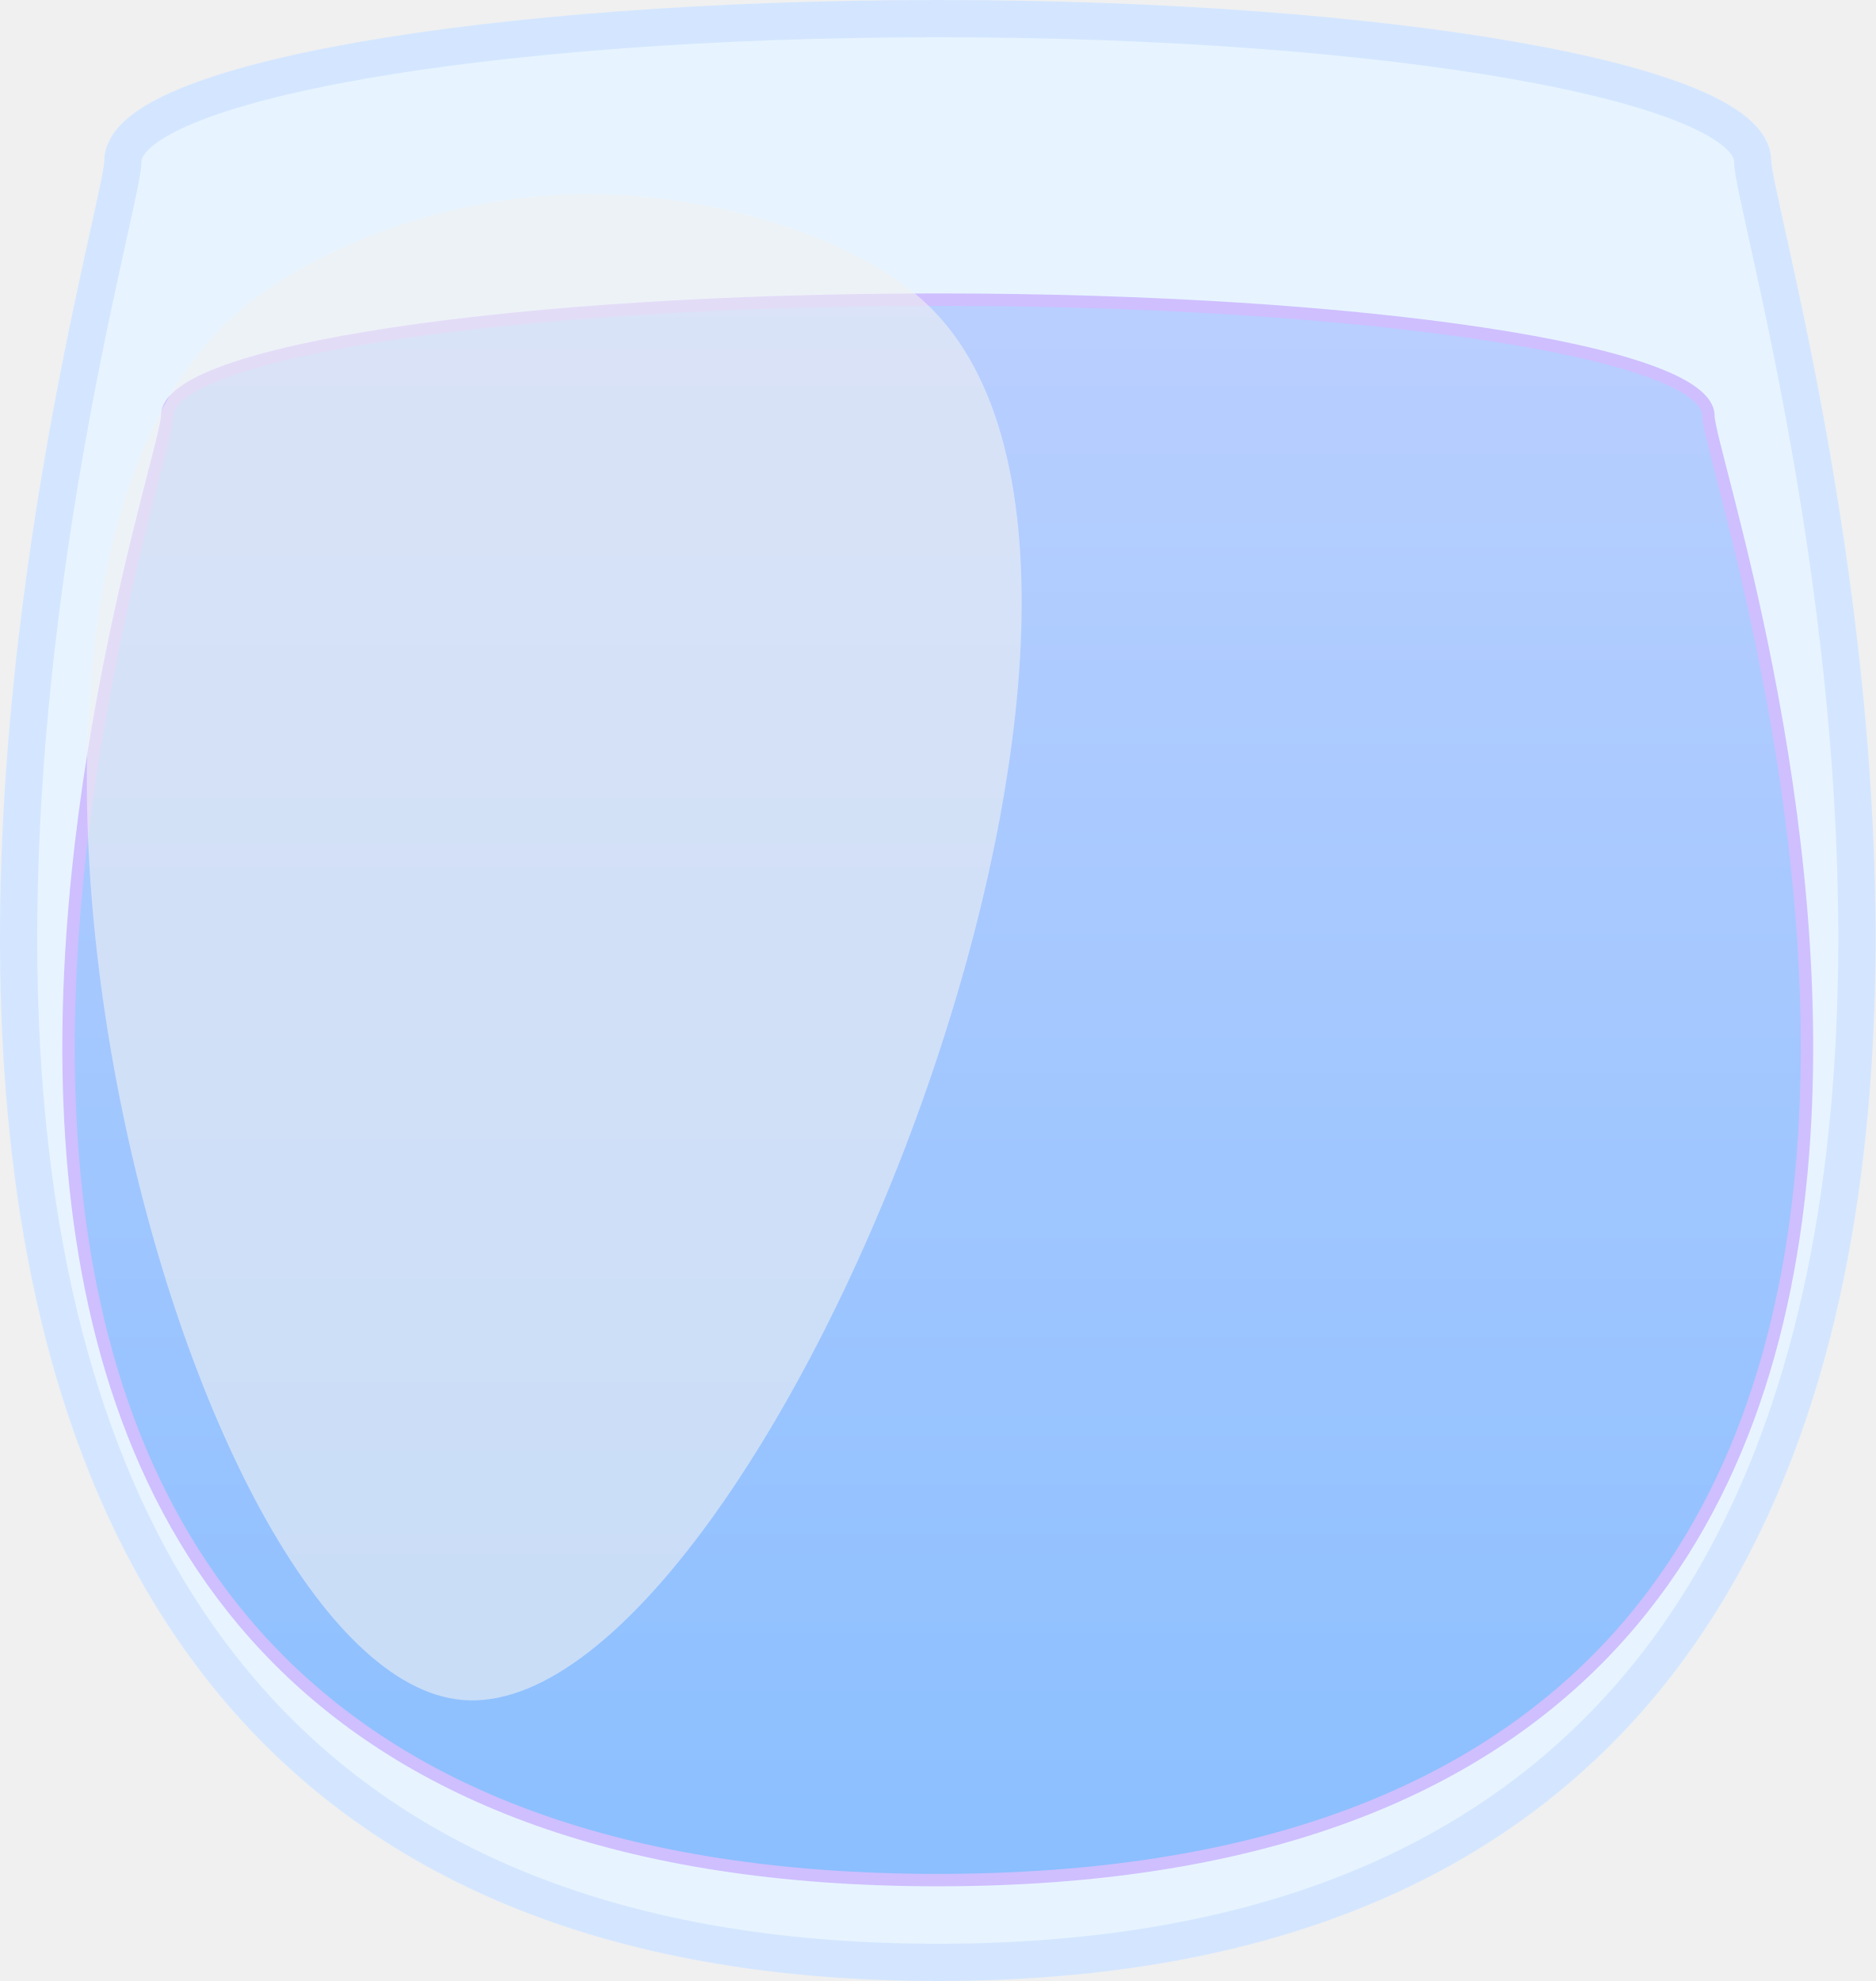
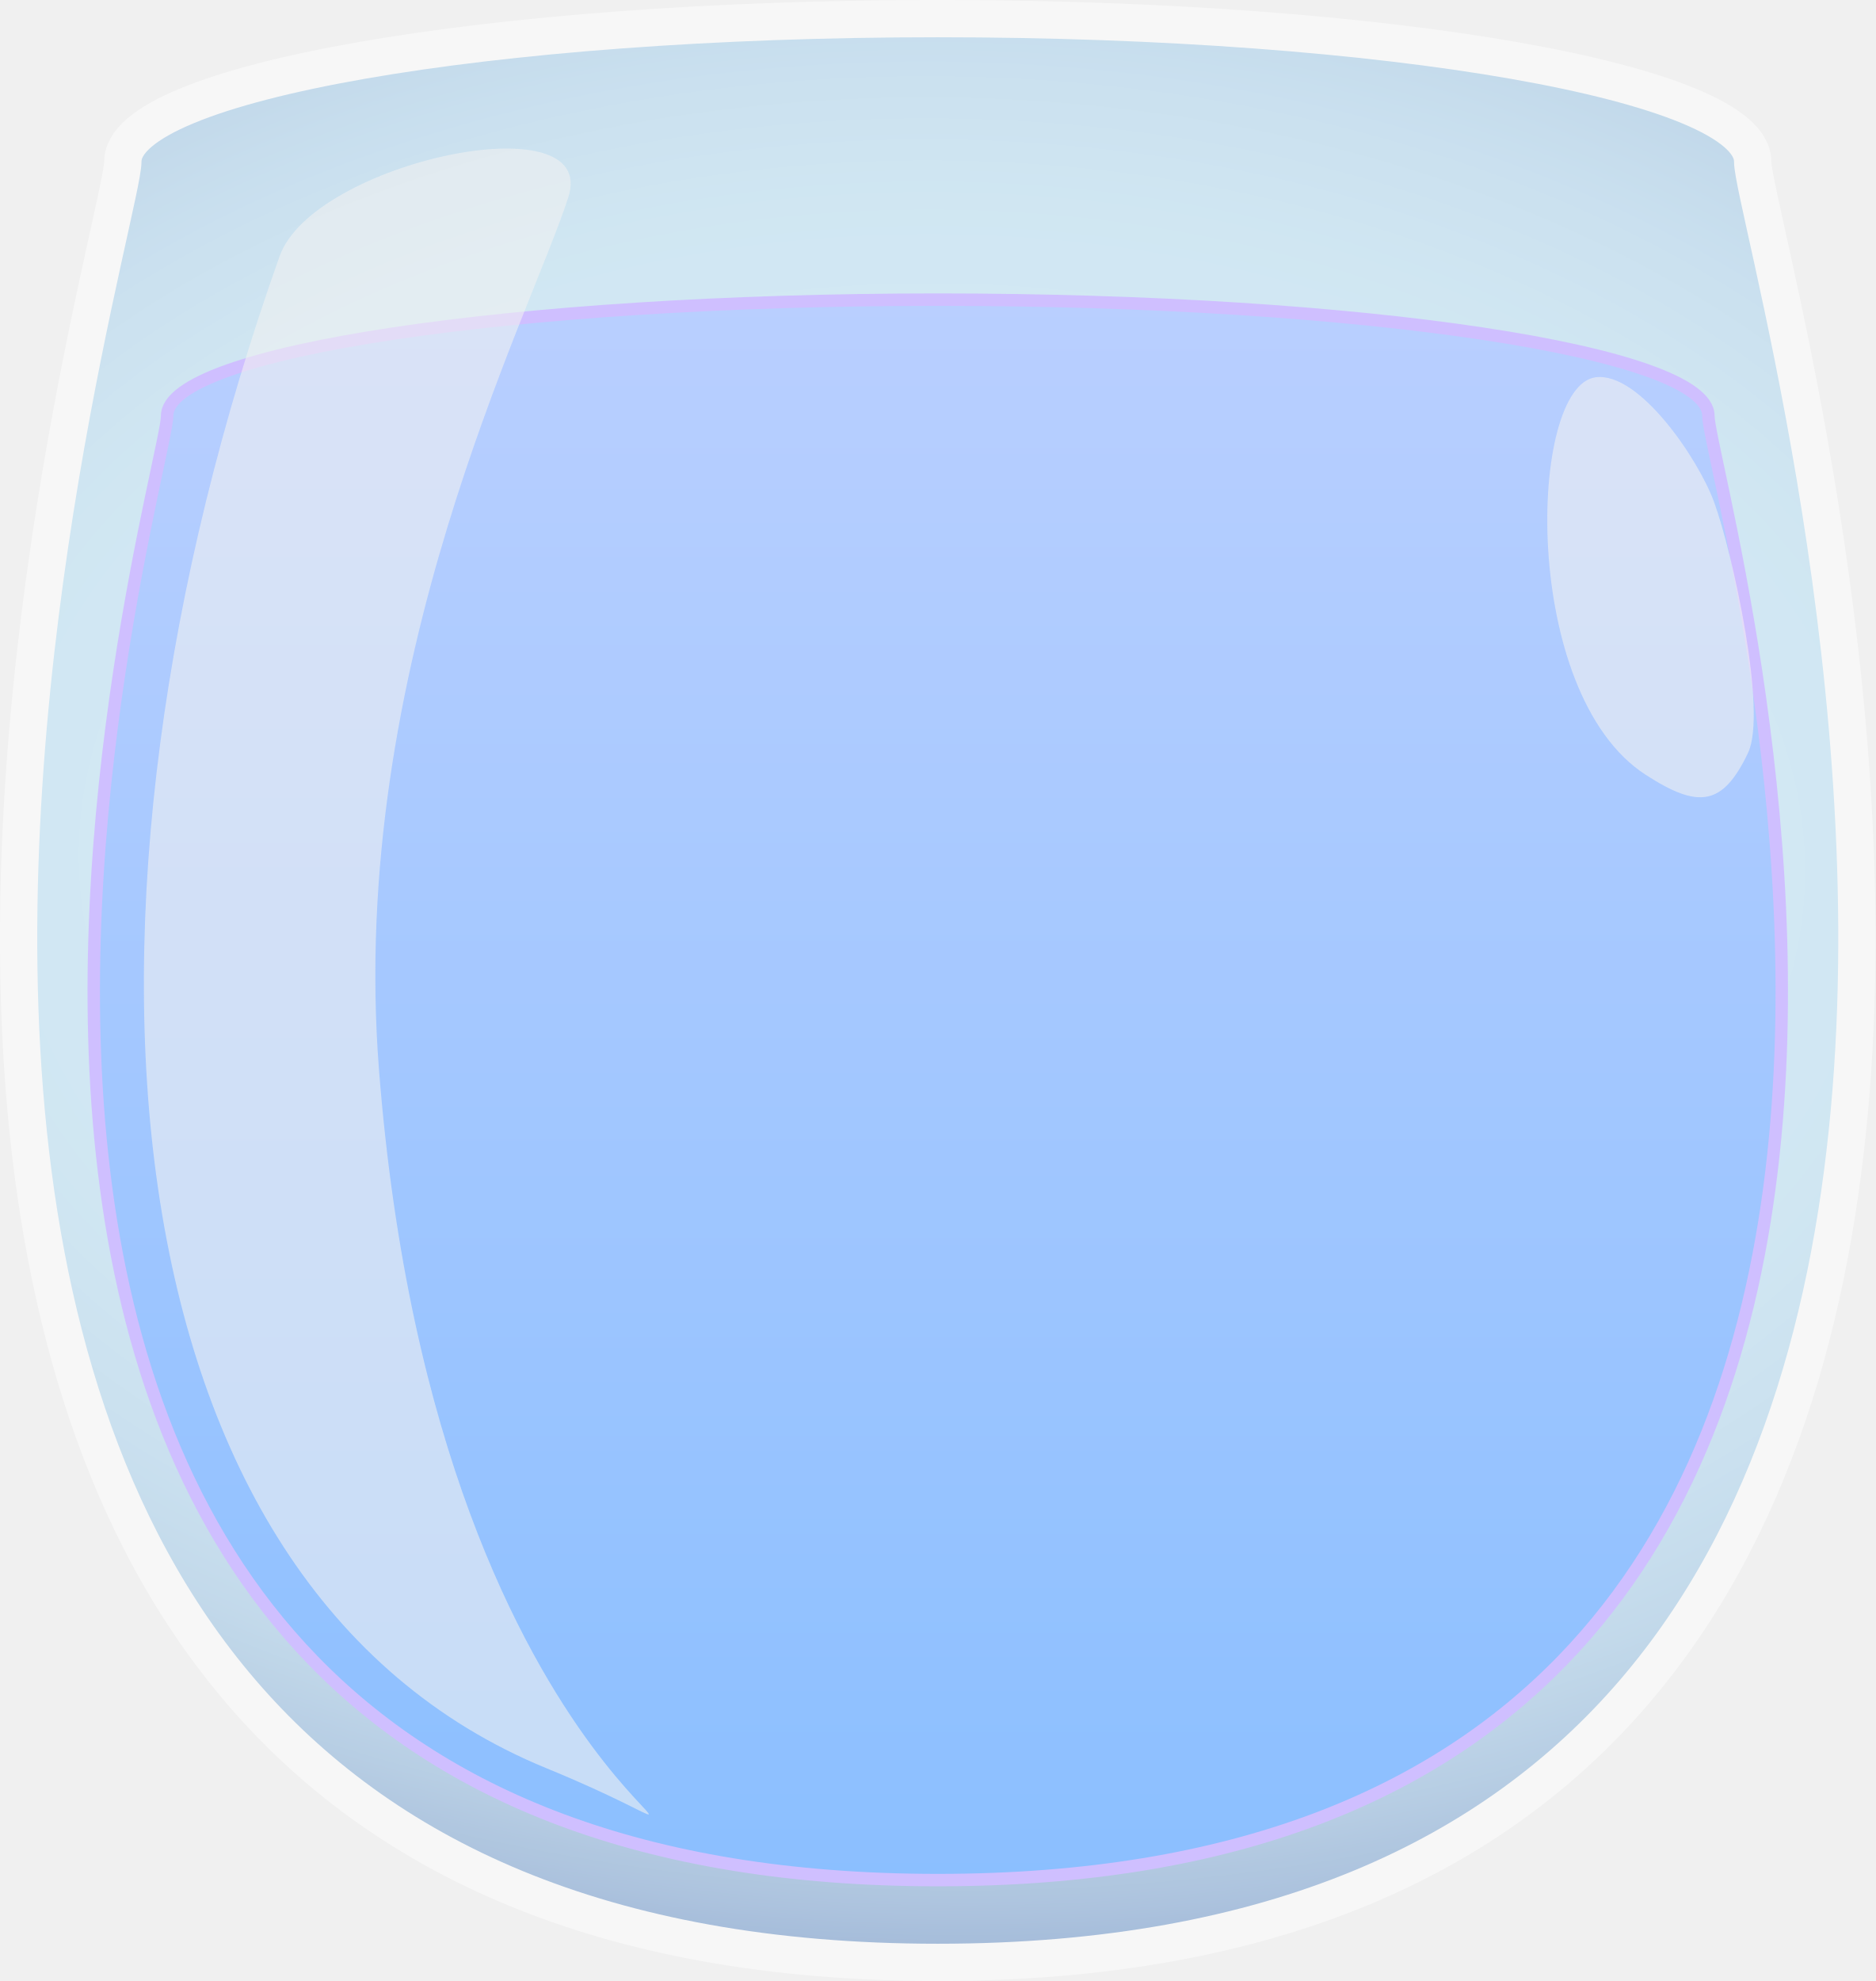
<svg xmlns="http://www.w3.org/2000/svg" viewBox="0 0 604.17 638">
  <defs>
    <style>
      .cls-1 {
        fill: #f2f2f2;
        opacity: .58;
      }

      .cls-2 {
-         fill: #e7f4ff;
-         stroke: #d4e6ff;
-         stroke-width: 12px;
+         fill: url(#linear-gradient);
+         stroke: #cfbfff;
+         stroke-width: 4px;
      }

      .cls-2, .cls-3 {
        stroke-miterlimit: 10;
      }

      .cls-3 {
-         fill: url(#linear-gradient);
-         stroke: #cfbfff;
-         stroke-width: 4px;
+         fill: url(#radial-gradient);
+         opacity: .47;
+         stroke: #fff;
+         stroke-width: 12px;
      }
    </style>
-     <linearGradient id="linear-gradient" x1="302.08" y1="605.5" x2="302.08" y2="96.5" gradientUnits="userSpaceOnUse">
+     <radialGradient id="radial-gradient" cx="302.08" cy="277.89" fx="302.08" fy="277.89" r="369.55" gradientTransform="translate(-115.64 573) rotate(-89.04) scale(1 1.49)" gradientUnits="userSpaceOnUse">
+       <stop offset="0" stop-color="#b5e4fa" />
+       <stop offset=".43" stop-color="#b3e2f8" />
+       <stop offset=".58" stop-color="#acdbf5" />
+       <stop offset=".69" stop-color="#a0cfee" />
+       <stop offset=".78" stop-color="#8fbfe4" />
+       <stop offset=".85" stop-color="#79a9d7" />
+       <stop offset=".92" stop-color="#5e8ec8" />
+       <stop offset=".98" stop-color="#3e6fb6" />
+       <stop offset="1" stop-color="#3162ae" />
+     </radialGradient>
+     <linearGradient id="linear-gradient" x1="302.91" y1="605.5" x2="302.91" y2="96.5" gradientUnits="userSpaceOnUse">
      <stop offset="0" stop-color="#8bbfff" />
      <stop offset="1" stop-color="#b9cfff" />
    </linearGradient>
  </defs>
  <g id="Layer_1" data-name="Layer 1">
-     <path class="cls-2" d="m564.58,52c0,25.41,172,580-262.5,580S39.58,77.41,39.58,52,157.11,6,302.08,6s262.5,20.59,262.5,46Z" />
+     <path class="cls-3" d="m564.58,52c0,25.41,172,580-262.5,580S39.58,77.41,39.58,52,157.11,6,302.08,6s262.5,20.59,262.5,46Z" />
  </g>
  <g id="Layer_1_copy" data-name="Layer 1 copy">
-     <path class="cls-3" d="m550.32,133.9c0,20.66,162.66,471.6-248.24,471.6S53.84,154.56,53.84,133.9s111.14-37.4,248.24-37.4,248.24,16.75,248.24,37.4Z" />
+     <path class="cls-2" d="m550.32,133.9c0,20.66,136.92,471.6-248.24,471.6S53.84,154.56,53.84,133.9s111.14-37.4,248.24-37.4,248.24,16.75,248.24,37.4Z" />
  </g>
  <g id="Layer_1_copy_2" data-name="Layer 1 copy 2">
-     <path class="cls-1" d="m299.02,98.36c94.28,90.75-54.48,457.03-149.94,449.14-91.08-7.53-180.3-359.55-69.94-449.14,20.17-16.37,61.54-35.79,109.94-35.86,40.75-.06,86.8,13.59,109.94,35.86Z" />
+     <path class="cls-1" d="m122.08,344.5c19,243,145.59,262.53,54,225C32.08,510.5,15.08,293.5,90.08,82.5c10.79-30.34,103-50,93-19-12.51,38.78-71.14,151.26-61,281Z" />
+   </g>
+   <g id="Layer_1_copy_3" data-name="Layer 1 copy 3">
+     <path class="cls-1" d="m563.08,242.5c-8.19,17.16-16,18-33,7-40.52-26.22-37.84-125.36-16-128,14.02-1.7,32.93,26.26,38,40,6.01,16.28,17.29,67.81,11,81Z" />
  </g>
</svg>
